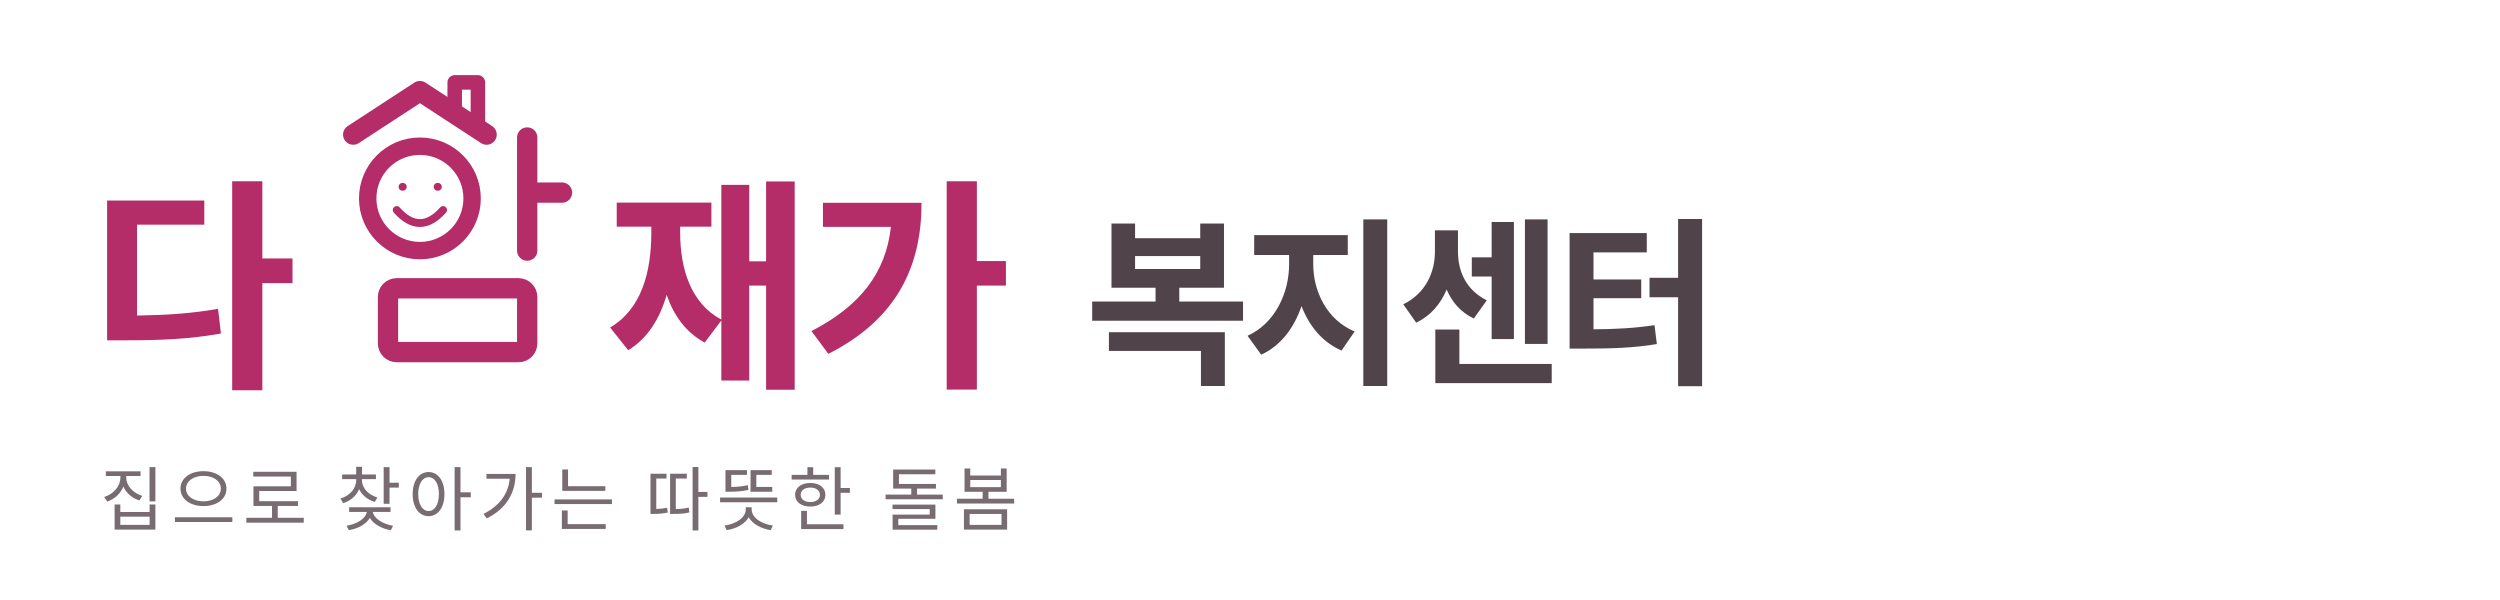
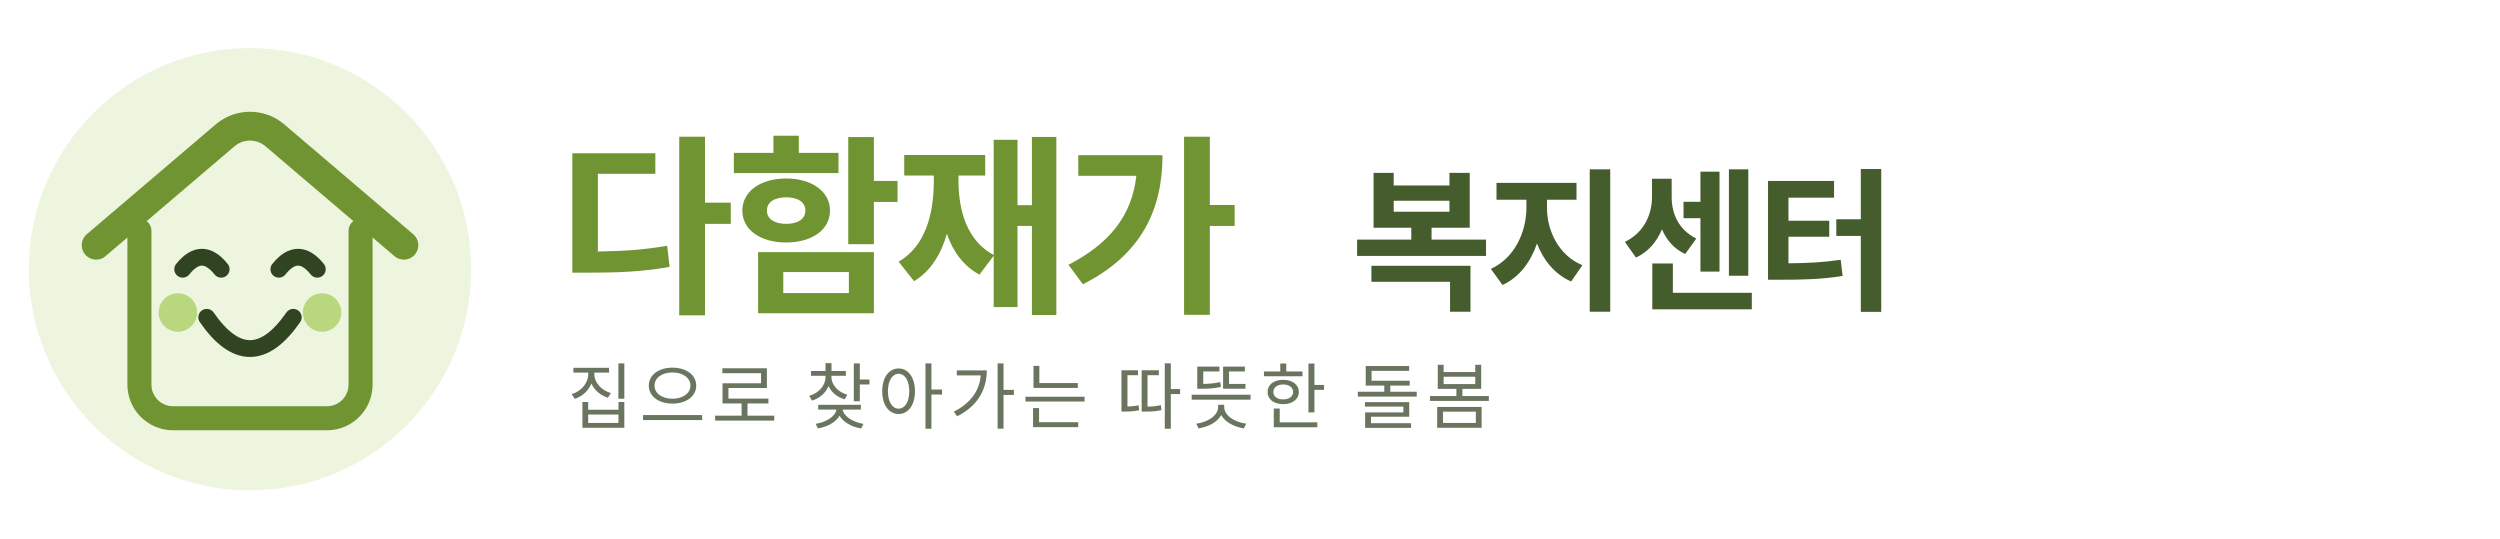
- <svg xmlns="http://www.w3.org/2000/svg" viewBox="0 0 500 120" fill="none">
-   <g font-family="Noto Sans KR, Malgun Gothic, sans-serif" font-weight="700" fill="#B42C68">
-     <text x="18" y="74" font-size="45">다</text>
-     <text x="121" y="74" font-size="45" letter-spacing="-1.5">재가</text>
+ <svg xmlns="http://www.w3.org/2000/svg" viewBox="0 0 520 112" fill="none">
+   <g transform="translate(4 8)">
+     <circle cx="48" cy="48" r="46" fill="#eef5df" />
+     <path d="M16 43 43 20a8 8 0 0 1 10 0l27 23" stroke="#6f9431" stroke-width="6" stroke-linecap="round" stroke-linejoin="round" />
+     <path d="M25 40v32a7 7 0 0 0 7 7h32a7 7 0 0 0 7-7V40" stroke="#6f9431" stroke-width="5" stroke-linecap="round" stroke-linejoin="round" />
+     <path d="M34 48q4-5 8 0m12 0q4-5 8 0M39 58q9 13 18 0" stroke="#304422" stroke-width="3.5" stroke-linecap="round" />
+     <circle cx="33" cy="57" r="4" fill="#b9d77f" />
+     <circle cx="63" cy="57" r="4" fill="#b9d77f" />
  </g>
-   <g transform="translate(66 13) scale(.58)">
-     <g stroke="#B42C68" stroke-linecap="round" stroke-linejoin="round" fill="none">
-       <path d="M8 24 31 9 54 24" stroke-width="7" />
-       <path d="M43 17V6h8v17" stroke-width="5" />
-       <circle cx="31" cy="46" r="18" stroke-width="6" />
-       <path d="M25 42h.1m12 0h.1" stroke-width="2.7" />
-       <path d="M23 50q8 9 16 0" stroke-width="2.7" />
-       <path d="M68 25v39m0-20h12" stroke-width="7" />
-       <rect x="20" y="77" width="48" height="22" rx="3" stroke-width="7" />
-     </g>
+   <g font-family="Noto Sans KR, Malgun Gothic, sans-serif">
+     <text x="116" y="62" font-size="40" font-weight="800" letter-spacing="-1.8" fill="#6f9431">다함재가</text>
+     <text x="281" y="62" font-size="32" font-weight="600" letter-spacing="-1.4" fill="#455d2c">복지센터</text>
+     <text x="118" y="88" font-size="15" font-weight="500" letter-spacing="1.2" fill="#6a7560">집으로 찾아가는 따뜻한 돌봄</text>
  </g>
-   <text x="217" y="74" font-family="Noto Sans KR, Malgun Gothic, sans-serif" font-size="36" font-weight="600" letter-spacing="-1.8" fill="#51434A">복지센터</text>
-   <text x="20" y="105" font-family="Noto Sans KR, Malgun Gothic, sans-serif" font-size="14" letter-spacing="1.4" fill="#786B72">집으로 찾아가는 따뜻한 돌봄</text>
</svg>
